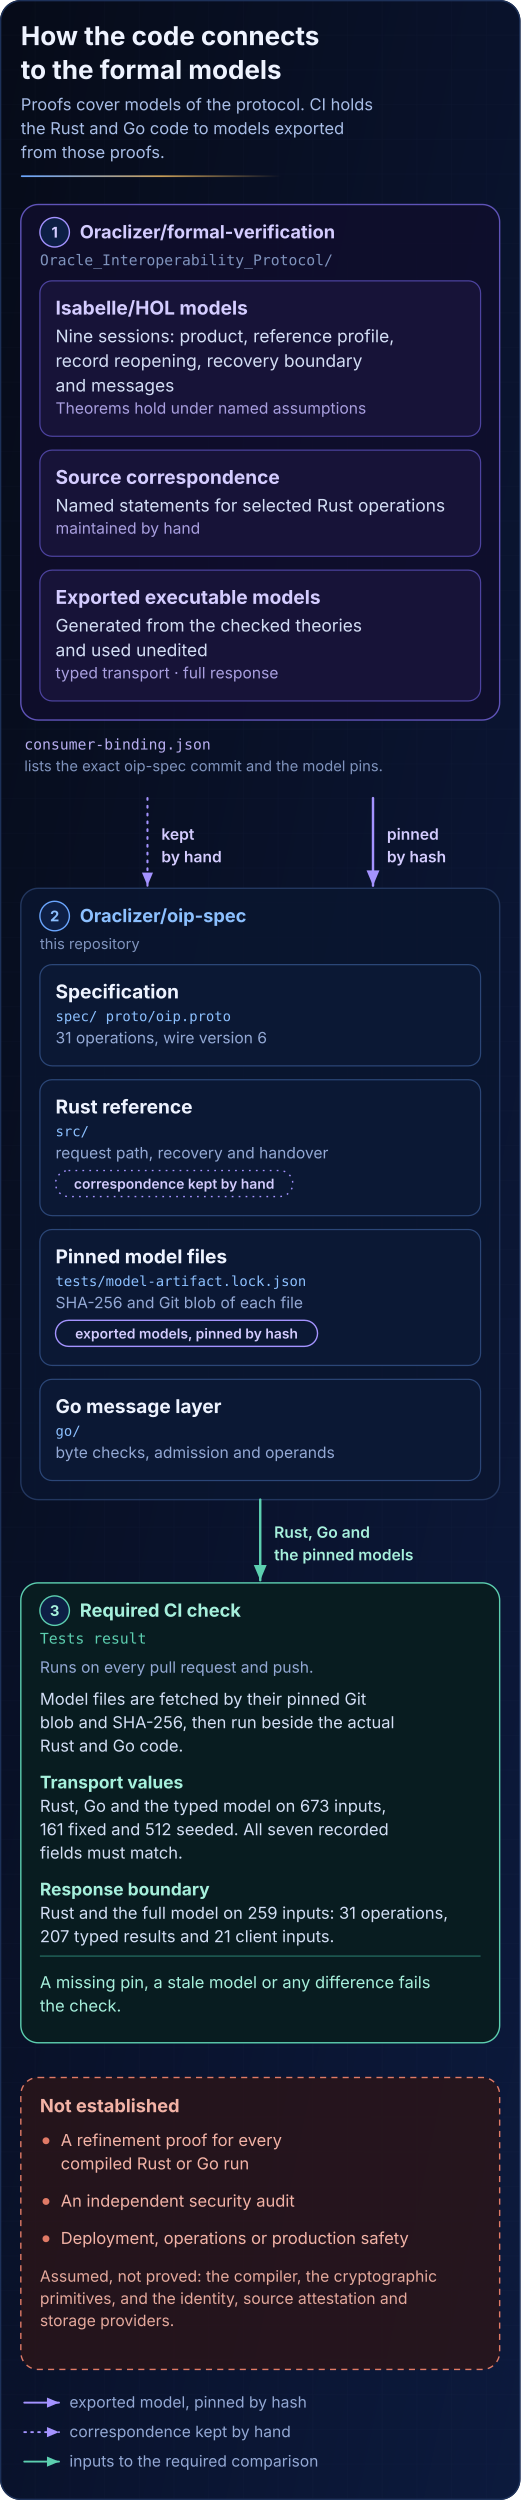
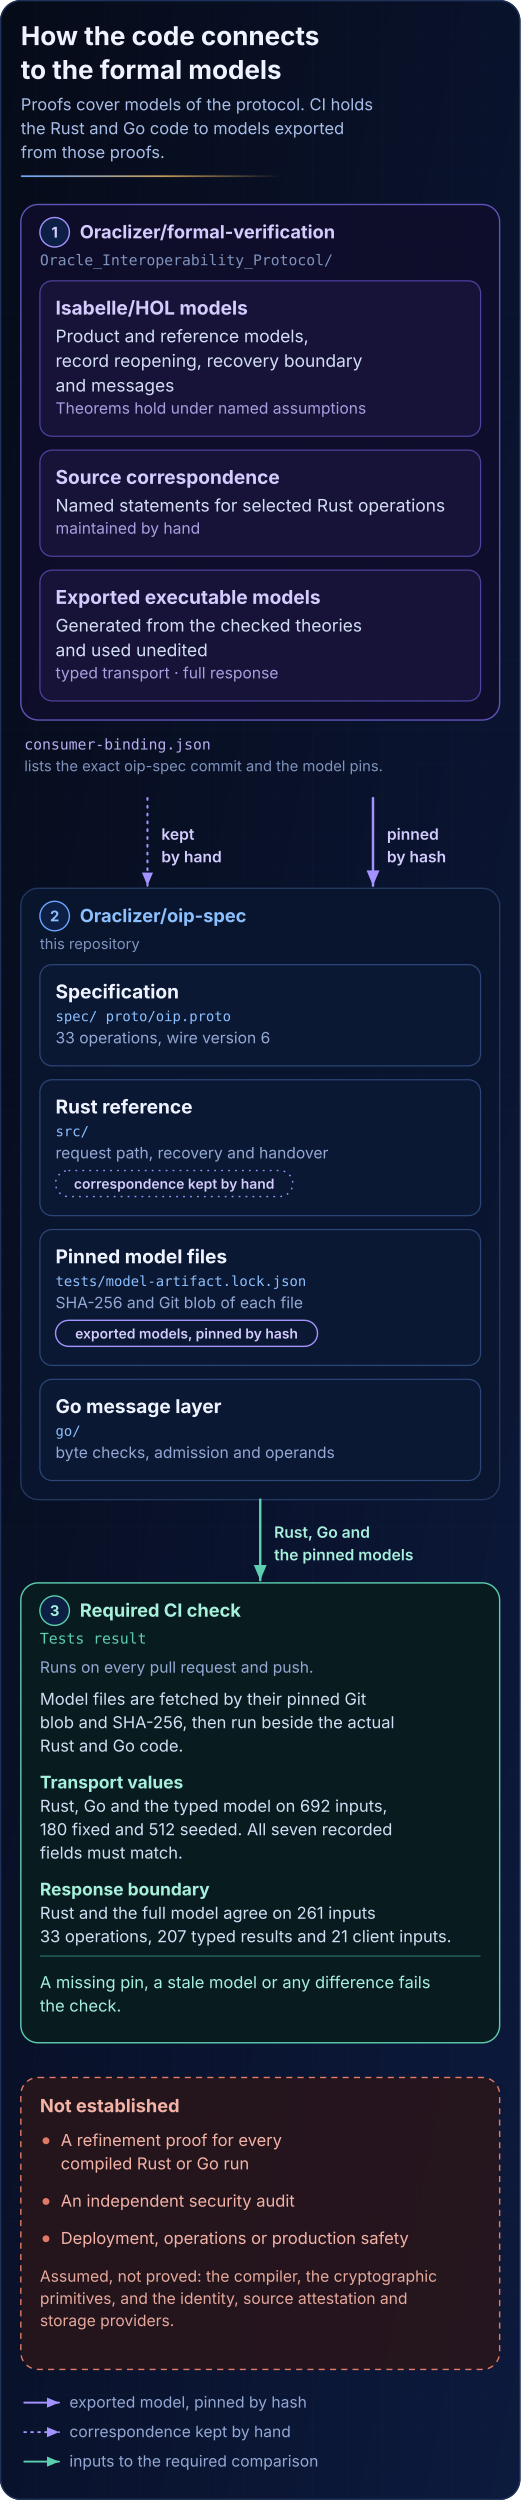
<svg xmlns="http://www.w3.org/2000/svg" width="600" height="2882" viewBox="0 0 600 2882" preserveAspectRatio="xMidYMid meet" role="img" aria-labelledby="oipfvm-title oipfvm-desc">
  <defs>
    <linearGradient id="oipfvm-bg" x1="0" y1="0" x2="1" y2="1">
      <stop offset="0" stop-color="#060b18" />
      <stop offset=".62" stop-color="#0a1430" />
      <stop offset="1" stop-color="#0c1a3d" />
    </linearGradient>
    <pattern id="oipfvm-grid" width="40" height="40" patternUnits="userSpaceOnUse">
      <path d="M40 0H0v40" fill="none" stroke="#9fb6e0" stroke-width="1" opacity=".035" />
    </pattern>
    <linearGradient id="oipfvm-rule" x1="0" y1="0" x2="1" y2="0">
      <stop offset="0" stop-color="#6aa6ff" />
      <stop offset=".54" stop-color="#c79d58" />
      <stop offset="1" stop-color="#c79d58" stop-opacity="0" />
    </linearGradient>
    <marker id="oipfvm-blue" viewBox="0 0 10 10" refX="9" refY="5" markerWidth="7" markerHeight="7" orient="auto-start-reverse">
      <path d="M0 1.2 9 5 0 8.8Z" fill="#6aa6ff" />
    </marker>
    <marker id="oipfvm-gold" viewBox="0 0 10 10" refX="9" refY="5" markerWidth="7" markerHeight="7" orient="auto-start-reverse">
      <path d="M0 1.2 9 5 0 8.8Z" fill="#e8b660" />
    </marker>
    <marker id="oipfvm-coral" viewBox="0 0 10 10" refX="9" refY="5" markerWidth="7" markerHeight="7" orient="auto-start-reverse">
      <path d="M0 1.2 9 5 0 8.8Z" fill="#e07a66" />
    </marker>
    <marker id="oipfvm-slate" viewBox="0 0 10 10" refX="9" refY="5" markerWidth="7" markerHeight="7" orient="auto-start-reverse">
      <path d="M0 1.2 9 5 0 8.8Z" fill="#8fa3cf" />
    </marker>
    <marker id="oipfvm-violet" viewBox="0 0 10 10" refX="9" refY="5" markerWidth="7" markerHeight="7" orient="auto-start-reverse">
      <path d="M0 1.2 9 5 0 8.8Z" fill="#a493ff" />
    </marker>
    <marker id="oipfvm-teal" viewBox="0 0 10 10" refX="9" refY="5" markerWidth="7" markerHeight="7" orient="auto-start-reverse">
      <path d="M0 1.2 9 5 0 8.8Z" fill="#5ccfb0" />
    </marker>
  </defs>
  <rect width="600" height="2882" rx="24" fill="url(#oipfvm-bg)" />
  <rect width="600" height="2882" rx="24" fill="url(#oipfvm-grid)" />
  <rect x=".75" y=".75" width="598.5" height="2880.5" rx="23.5" fill="none" stroke="#1d3159" stroke-width="1.5" />
  <text x="24" y="52" font-family="Inter,Segoe UI,Arial,sans-serif" font-size="30" font-weight="700" fill="#eef3ff">How the code connects</text>
  <text x="24" y="91" font-family="Inter,Segoe UI,Arial,sans-serif" font-size="30" font-weight="700" fill="#eef3ff">to the formal models</text>
  <text x="24" y="127.1" font-family="Inter,Segoe UI,Arial,sans-serif" font-size="19" fill="#a8bde6">Proofs cover models of the protocol. CI holds</text>
  <text x="24" y="154.65" font-family="Inter,Segoe UI,Arial,sans-serif" font-size="19" fill="#a8bde6">the Rust and Go code to models exported</text>
  <text x="24" y="182.2" font-family="Inter,Segoe UI,Arial,sans-serif" font-size="19" fill="#a8bde6">from those proofs.</text>
  <rect x="24" y="202.1" width="300" height="2" rx="1" fill="url(#oipfvm-rule)" />
  <rect x="24" y="235.75" width="552" height="594.28" rx="20" fill="#100d2c" stroke="#5f53b8" stroke-width="1.6" fill-opacity="0.85" />
  <circle cx="63" cy="267.75" r="17" fill="#0d1f45" stroke="#a493ff" stroke-width="1.6" />
  <text x="63" y="273.87" font-family="Inter,Segoe UI,Arial,sans-serif" font-size="17" font-weight="700" text-anchor="middle" fill="#d4ccff">1</text>
  <text x="92" y="274.75" font-family="Inter,Segoe UI,Arial,sans-serif" font-size="21" font-weight="700" fill="#d4ccff">Oraclizer/formal-verification</text>
  <text x="46" y="305.75" font-family="SFMono-Regular,Consolas,Menlo,monospace" font-size="17" fill="#7f93bd">Oracle_Interoperability_Protocol/</text>
  <rect class="card" x="46" y="323.75" width="508" height="179.16" rx="14" fill="#171338" stroke="#4d43a0" stroke-width="1.4" />
  <text x="64" y="362.65" font-family="Inter,Segoe UI,Arial,sans-serif" font-size="22" font-weight="700" fill="#d4ccff">Isabelle/HOL models</text>
-   <text x="64" y="394.55" font-family="Inter,Segoe UI,Arial,sans-serif" font-size="20" fill="#d3def5">Nine sessions: product, reference profile,</text>
+   <text x="64" y="394.55" font-family="Inter,Segoe UI,Arial,sans-serif" font-size="20" fill="#d3def5">Product and reference models,</text>
  <text x="64" y="422.95" font-family="Inter,Segoe UI,Arial,sans-serif" font-size="20" fill="#d3def5">record reopening, recovery boundary</text>
  <text x="64" y="451.35" font-family="Inter,Segoe UI,Arial,sans-serif" font-size="20" fill="#d3def5">and messages</text>
  <text x="64" y="476.91" font-family="Inter,Segoe UI,Arial,sans-serif" font-size="18" fill="#a99fe0">Theorems hold under named assumptions</text>
  <rect class="card" x="46" y="518.91" width="508" height="122.36" rx="14" fill="#171338" stroke="#4d43a0" stroke-width="1.4" />
  <text x="64" y="557.81" font-family="Inter,Segoe UI,Arial,sans-serif" font-size="22" font-weight="700" fill="#d4ccff">Source correspondence</text>
  <text x="64" y="589.71" font-family="Inter,Segoe UI,Arial,sans-serif" font-size="20" fill="#d3def5">Named statements for selected Rust operations</text>
  <text x="64" y="615.27" font-family="Inter,Segoe UI,Arial,sans-serif" font-size="18" fill="#a99fe0">maintained by hand</text>
  <rect class="card" x="46" y="657.27" width="508" height="150.76" rx="14" fill="#171338" stroke="#4d43a0" stroke-width="1.4" />
  <text x="64" y="696.17" font-family="Inter,Segoe UI,Arial,sans-serif" font-size="22" font-weight="700" fill="#d4ccff">Exported executable models</text>
  <text x="64" y="728.07" font-family="Inter,Segoe UI,Arial,sans-serif" font-size="20" fill="#d3def5">Generated from the checked theories</text>
  <text x="64" y="756.47" font-family="Inter,Segoe UI,Arial,sans-serif" font-size="20" fill="#d3def5">and used unedited</text>
  <text x="64" y="782.03" font-family="Inter,Segoe UI,Arial,sans-serif" font-size="18" fill="#a99fe0">typed transport · full response</text>
  <text x="28" y="864.03" font-family="Inter,Segoe UI,Arial,sans-serif" font-size="17">
    <tspan font-family="SFMono-Regular,Consolas,Menlo,monospace" fill="#b8aef0">consumer-binding.json</tspan>
  </text>
  <text x="28" y="889.03" font-family="Inter,Segoe UI,Arial,sans-serif" font-size="17" fill="#7f93bd">lists the exact oip-spec commit and the model pins.</text>
  <path d="M170 920.03 L170 1021.03" fill="none" stroke="#a493ff" stroke-width="2.4" stroke-linecap="round" stroke-linejoin="round" stroke-dasharray="2 7" marker-end="url(#oipfvm-violet)" />
  <path d="M430 920.03 L430 1021.03" fill="none" stroke="#a493ff" stroke-width="2.8" stroke-linecap="round" stroke-linejoin="round" marker-end="url(#oipfvm-violet)" />
  <text x="186" y="968.03" font-family="Inter,Segoe UI,Arial,sans-serif" font-size="18" font-weight="600" fill="#d4ccff">kept</text>
  <text x="186" y="994.03" font-family="Inter,Segoe UI,Arial,sans-serif" font-size="18" font-weight="600" fill="#d4ccff">by hand</text>
  <text x="446" y="968.03" font-family="Inter,Segoe UI,Arial,sans-serif" font-size="18" font-weight="600" fill="#d4ccff">pinned</text>
  <text x="446" y="994.03" font-family="Inter,Segoe UI,Arial,sans-serif" font-size="18" font-weight="600" fill="#d4ccff">by hash</text>
  <rect x="24" y="1024.03" width="552" height="704.72" rx="20" fill="#0a1630" stroke="#22365e" stroke-width="1.6" fill-opacity="0.85" />
  <circle cx="63" cy="1056.03" r="17" fill="#0d1f45" stroke="#6aa6ff" stroke-width="1.6" />
  <text x="63" y="1062.15" font-family="Inter,Segoe UI,Arial,sans-serif" font-size="17" font-weight="700" text-anchor="middle" fill="#8cc0ff">2</text>
  <text x="92" y="1063.03" font-family="Inter,Segoe UI,Arial,sans-serif" font-size="21" font-weight="700" fill="#8cc0ff">Oraclizer/oip-spec</text>
  <text x="46" y="1094.03" font-family="Inter,Segoe UI,Arial,sans-serif" font-size="17" fill="#7f93bd">this repository</text>
  <rect class="card" x="46" y="1112.03" width="508" height="116.68" rx="14" fill="#0b1834" stroke="#2b4677" stroke-width="1.4" />
  <text x="64" y="1150.93" font-family="Inter,Segoe UI,Arial,sans-serif" font-size="22" font-weight="700" fill="#eef3ff">Specification</text>
  <text x="64" y="1177.15" font-family="SFMono-Regular,Consolas,Menlo,monospace" font-size="16" fill="#8cc0ff">spec/ proto/oip.proto</text>
-   <text x="64" y="1202.71" font-family="Inter,Segoe UI,Arial,sans-serif" font-size="18" fill="#93a8d4">31 operations, wire version 6</text>
+   <text x="64" y="1202.71" font-family="Inter,Segoe UI,Arial,sans-serif" font-size="18" fill="#93a8d4">33 operations, wire version 6</text>
  <rect class="card" x="46" y="1244.71" width="508" height="156.68" rx="14" fill="#0b1834" stroke="#2b4677" stroke-width="1.4" />
  <text x="64" y="1283.61" font-family="Inter,Segoe UI,Arial,sans-serif" font-size="22" font-weight="700" fill="#eef3ff">Rust reference</text>
  <text x="64" y="1309.83" font-family="SFMono-Regular,Consolas,Menlo,monospace" font-size="16" fill="#8cc0ff">src/</text>
  <text x="64" y="1335.39" font-family="Inter,Segoe UI,Arial,sans-serif" font-size="18" fill="#93a8d4">request path, recovery and handover</text>
  <rect x="64" y="1349.39" width="273.542" height="30" rx="15" fill="none" stroke="#a493ff" stroke-width="1.6" stroke-dasharray="2 6" />
  <text x="200.771" y="1370.39" font-family="Inter,Segoe UI,Arial,sans-serif" font-size="16" font-weight="600" text-anchor="middle" fill="#d4ccff">correspondence kept by hand</text>
  <rect class="card" x="46" y="1417.39" width="508" height="156.68" rx="14" fill="#0b1834" stroke="#2b4677" stroke-width="1.4" />
  <text x="64" y="1456.29" font-family="Inter,Segoe UI,Arial,sans-serif" font-size="22" font-weight="700" fill="#eef3ff">Pinned model files</text>
  <text x="64" y="1482.51" font-family="SFMono-Regular,Consolas,Menlo,monospace" font-size="16" fill="#8cc0ff">tests/model-artifact.lock.json</text>
  <text x="64" y="1508.07" font-family="Inter,Segoe UI,Arial,sans-serif" font-size="18" fill="#93a8d4">SHA-256 and Git blob of each file</text>
  <rect x="64" y="1522.07" width="302.064" height="30" rx="15" fill="none" stroke="#a493ff" stroke-width="1.6" />
  <text x="215.032" y="1543.07" font-family="Inter,Segoe UI,Arial,sans-serif" font-size="16" font-weight="600" text-anchor="middle" fill="#d4ccff">exported models, pinned by hash</text>
  <rect class="card" x="46" y="1590.07" width="508" height="116.68" rx="14" fill="#0b1834" stroke="#2b4677" stroke-width="1.4" />
  <text x="64" y="1628.97" font-family="Inter,Segoe UI,Arial,sans-serif" font-size="22" font-weight="700" fill="#eef3ff">Go message layer</text>
  <text x="64" y="1655.19" font-family="SFMono-Regular,Consolas,Menlo,monospace" font-size="16" fill="#8cc0ff">go/</text>
  <text x="64" y="1680.75" font-family="Inter,Segoe UI,Arial,sans-serif" font-size="18" fill="#93a8d4">byte checks, admission and operands</text>
  <path d="M300 1728.75 L300 1821.75" fill="none" stroke="#5ccfb0" stroke-width="2.8" stroke-linecap="round" stroke-linejoin="round" marker-end="url(#oipfvm-teal)" />
  <text x="316" y="1772.75" font-family="Inter,Segoe UI,Arial,sans-serif" font-size="18" font-weight="600" fill="#a6f0dc">Rust, Go and</text>
  <text x="316" y="1798.75" font-family="Inter,Segoe UI,Arial,sans-serif" font-size="18" font-weight="600" fill="#a6f0dc">the pinned models</text>
  <rect class="card" x="24" y="1824.75" width="552" height="530.16" rx="20" fill="#081c20" stroke="#5ccfb0" stroke-width="1.6" />
  <circle cx="63" cy="1856.75" r="17" fill="#0d1f45" stroke="#5ccfb0" stroke-width="1.6" />
  <text x="63" y="1862.87" font-family="Inter,Segoe UI,Arial,sans-serif" font-size="17" font-weight="700" text-anchor="middle" fill="#a6f0dc">3</text>
  <text x="92" y="1863.75" font-family="Inter,Segoe UI,Arial,sans-serif" font-size="21" font-weight="700" fill="#a6f0dc">Required CI check</text>
  <text x="46" y="1894.75" font-family="SFMono-Regular,Consolas,Menlo,monospace" font-size="17" fill="#5ccfb0">Tests result</text>
  <text x="46" y="1928.31" font-family="Inter,Segoe UI,Arial,sans-serif" font-size="18" fill="#93a8d4">Runs on every pull request and push.</text>
  <text x="46" y="1965.29" font-family="Inter,Segoe UI,Arial,sans-serif" font-size="19" fill="#d3def5">Model files are fetched by their pinned Git</text>
  <text x="46" y="1992.27" font-family="Inter,Segoe UI,Arial,sans-serif" font-size="19" fill="#d3def5">blob and SHA-256, then run beside the actual</text>
  <text x="46" y="2019.25" font-family="Inter,Segoe UI,Arial,sans-serif" font-size="19" fill="#d3def5">Rust and Go code.</text>
  <text x="46" y="2061.65" font-family="Inter,Segoe UI,Arial,sans-serif" font-size="20" font-weight="700" fill="#a6f0dc">Transport values</text>
-   <text x="46" y="2088.63" font-family="Inter,Segoe UI,Arial,sans-serif" font-size="19" fill="#d3def5">Rust, Go and the typed model on 673 inputs,</text>
-   <text x="46" y="2115.61" font-family="Inter,Segoe UI,Arial,sans-serif" font-size="19" fill="#d3def5">161 fixed and 512 seeded. All seven recorded</text>
+   <text x="46" y="2088.63" font-family="Inter,Segoe UI,Arial,sans-serif" font-size="19" fill="#d3def5">Rust, Go and the typed model on 692 inputs,</text>
+   <text x="46" y="2115.61" font-family="Inter,Segoe UI,Arial,sans-serif" font-size="19" fill="#d3def5">180 fixed and 512 seeded. All seven recorded</text>
  <text x="46" y="2142.59" font-family="Inter,Segoe UI,Arial,sans-serif" font-size="19" fill="#d3def5">fields must match.</text>
  <text x="46" y="2184.99" font-family="Inter,Segoe UI,Arial,sans-serif" font-size="20" font-weight="700" fill="#a6f0dc">Response boundary</text>
-   <text x="46" y="2211.97" font-family="Inter,Segoe UI,Arial,sans-serif" font-size="19" fill="#d3def5">Rust and the full model on 259 inputs: 31 operations,</text>
-   <text x="46" y="2238.95" font-family="Inter,Segoe UI,Arial,sans-serif" font-size="19" fill="#d3def5">207 typed results and 21 client inputs.</text>
+   <text x="46" y="2211.97" font-family="Inter,Segoe UI,Arial,sans-serif" font-size="19" fill="#d3def5">Rust and the full model agree on 261 inputs</text>
+   <text x="46" y="2238.95" font-family="Inter,Segoe UI,Arial,sans-serif" font-size="19" fill="#d3def5">33 operations, 207 typed results and 21 client inputs.</text>
  <path d="M46 2254.95H554" class="sep" fill="none" stroke="#2f8f7c" stroke-width="1" />
  <text x="46" y="2291.93" font-family="Inter,Segoe UI,Arial,sans-serif" font-size="19" fill="#a6f0dc">A missing pin, a stale model or any difference fails</text>
  <text x="46" y="2318.91" font-family="Inter,Segoe UI,Arial,sans-serif" font-size="19" fill="#a6f0dc">the check.</text>
  <rect class="card" x="24" y="2394.91" width="552" height="336.6" rx="20" fill="#2a1519" stroke="#e07a66" stroke-width="1.6" stroke-dasharray="7 6" fill-opacity="0.85" />
  <text x="46" y="2434.91" font-family="Inter,Segoe UI,Arial,sans-serif" font-size="21" font-weight="700" fill="#f3b3a6">Not established</text>
  <text x="70" y="2473.89" font-family="Inter,Segoe UI,Arial,sans-serif" font-size="19" fill="#f3b3a6">A refinement proof for every</text>
  <text x="70" y="2500.87" font-family="Inter,Segoe UI,Arial,sans-serif" font-size="19" fill="#f3b3a6">compiled Rust or Go run</text>
  <circle cx="53" cy="2467.89" r="4" fill="#e07a66" />
  <text x="70" y="2543.85" font-family="Inter,Segoe UI,Arial,sans-serif" font-size="19" fill="#f3b3a6">An independent security audit</text>
  <circle cx="53" cy="2537.85" r="4" fill="#e07a66" />
  <text x="70" y="2586.83" font-family="Inter,Segoe UI,Arial,sans-serif" font-size="19" fill="#f3b3a6">Deployment, operations or production safety</text>
  <circle cx="53" cy="2580.83" r="4" fill="#e07a66" />
  <text x="46" y="2630.39" font-family="Inter,Segoe UI,Arial,sans-serif" font-size="18" fill="#e6a99c">Assumed, not proved: the compiler, the cryptographic</text>
  <text x="46" y="2655.95" font-family="Inter,Segoe UI,Arial,sans-serif" font-size="18" fill="#e6a99c">primitives, and the identity, source attestation and</text>
  <text x="46" y="2681.51" font-family="Inter,Segoe UI,Arial,sans-serif" font-size="18" fill="#e6a99c">storage providers.</text>
  <path d="M28 2769.75 L68 2769.75" fill="none" stroke="#a493ff" stroke-width="2.2" stroke-linecap="round" stroke-linejoin="round" marker-end="url(#oipfvm-violet)" />
  <text x="80" y="2775.51" font-family="Inter,Segoe UI,Arial,sans-serif" font-size="18" fill="#93a8d4">exported model, pinned by hash</text>
  <path d="M28 2803.75 L68 2803.75" fill="none" stroke="#a493ff" stroke-width="2.2" stroke-linecap="round" stroke-linejoin="round" stroke-dasharray="2 6" marker-end="url(#oipfvm-violet)" />
  <text x="80" y="2809.51" font-family="Inter,Segoe UI,Arial,sans-serif" font-size="18" fill="#93a8d4">correspondence kept by hand</text>
  <path d="M28 2837.75 L68 2837.75" fill="none" stroke="#5ccfb0" stroke-width="2.2" stroke-linecap="round" stroke-linejoin="round" marker-end="url(#oipfvm-teal)" />
  <text x="80" y="2843.51" font-family="Inter,Segoe UI,Arial,sans-serif" font-size="18" fill="#93a8d4">inputs to the required comparison</text>
</svg>
